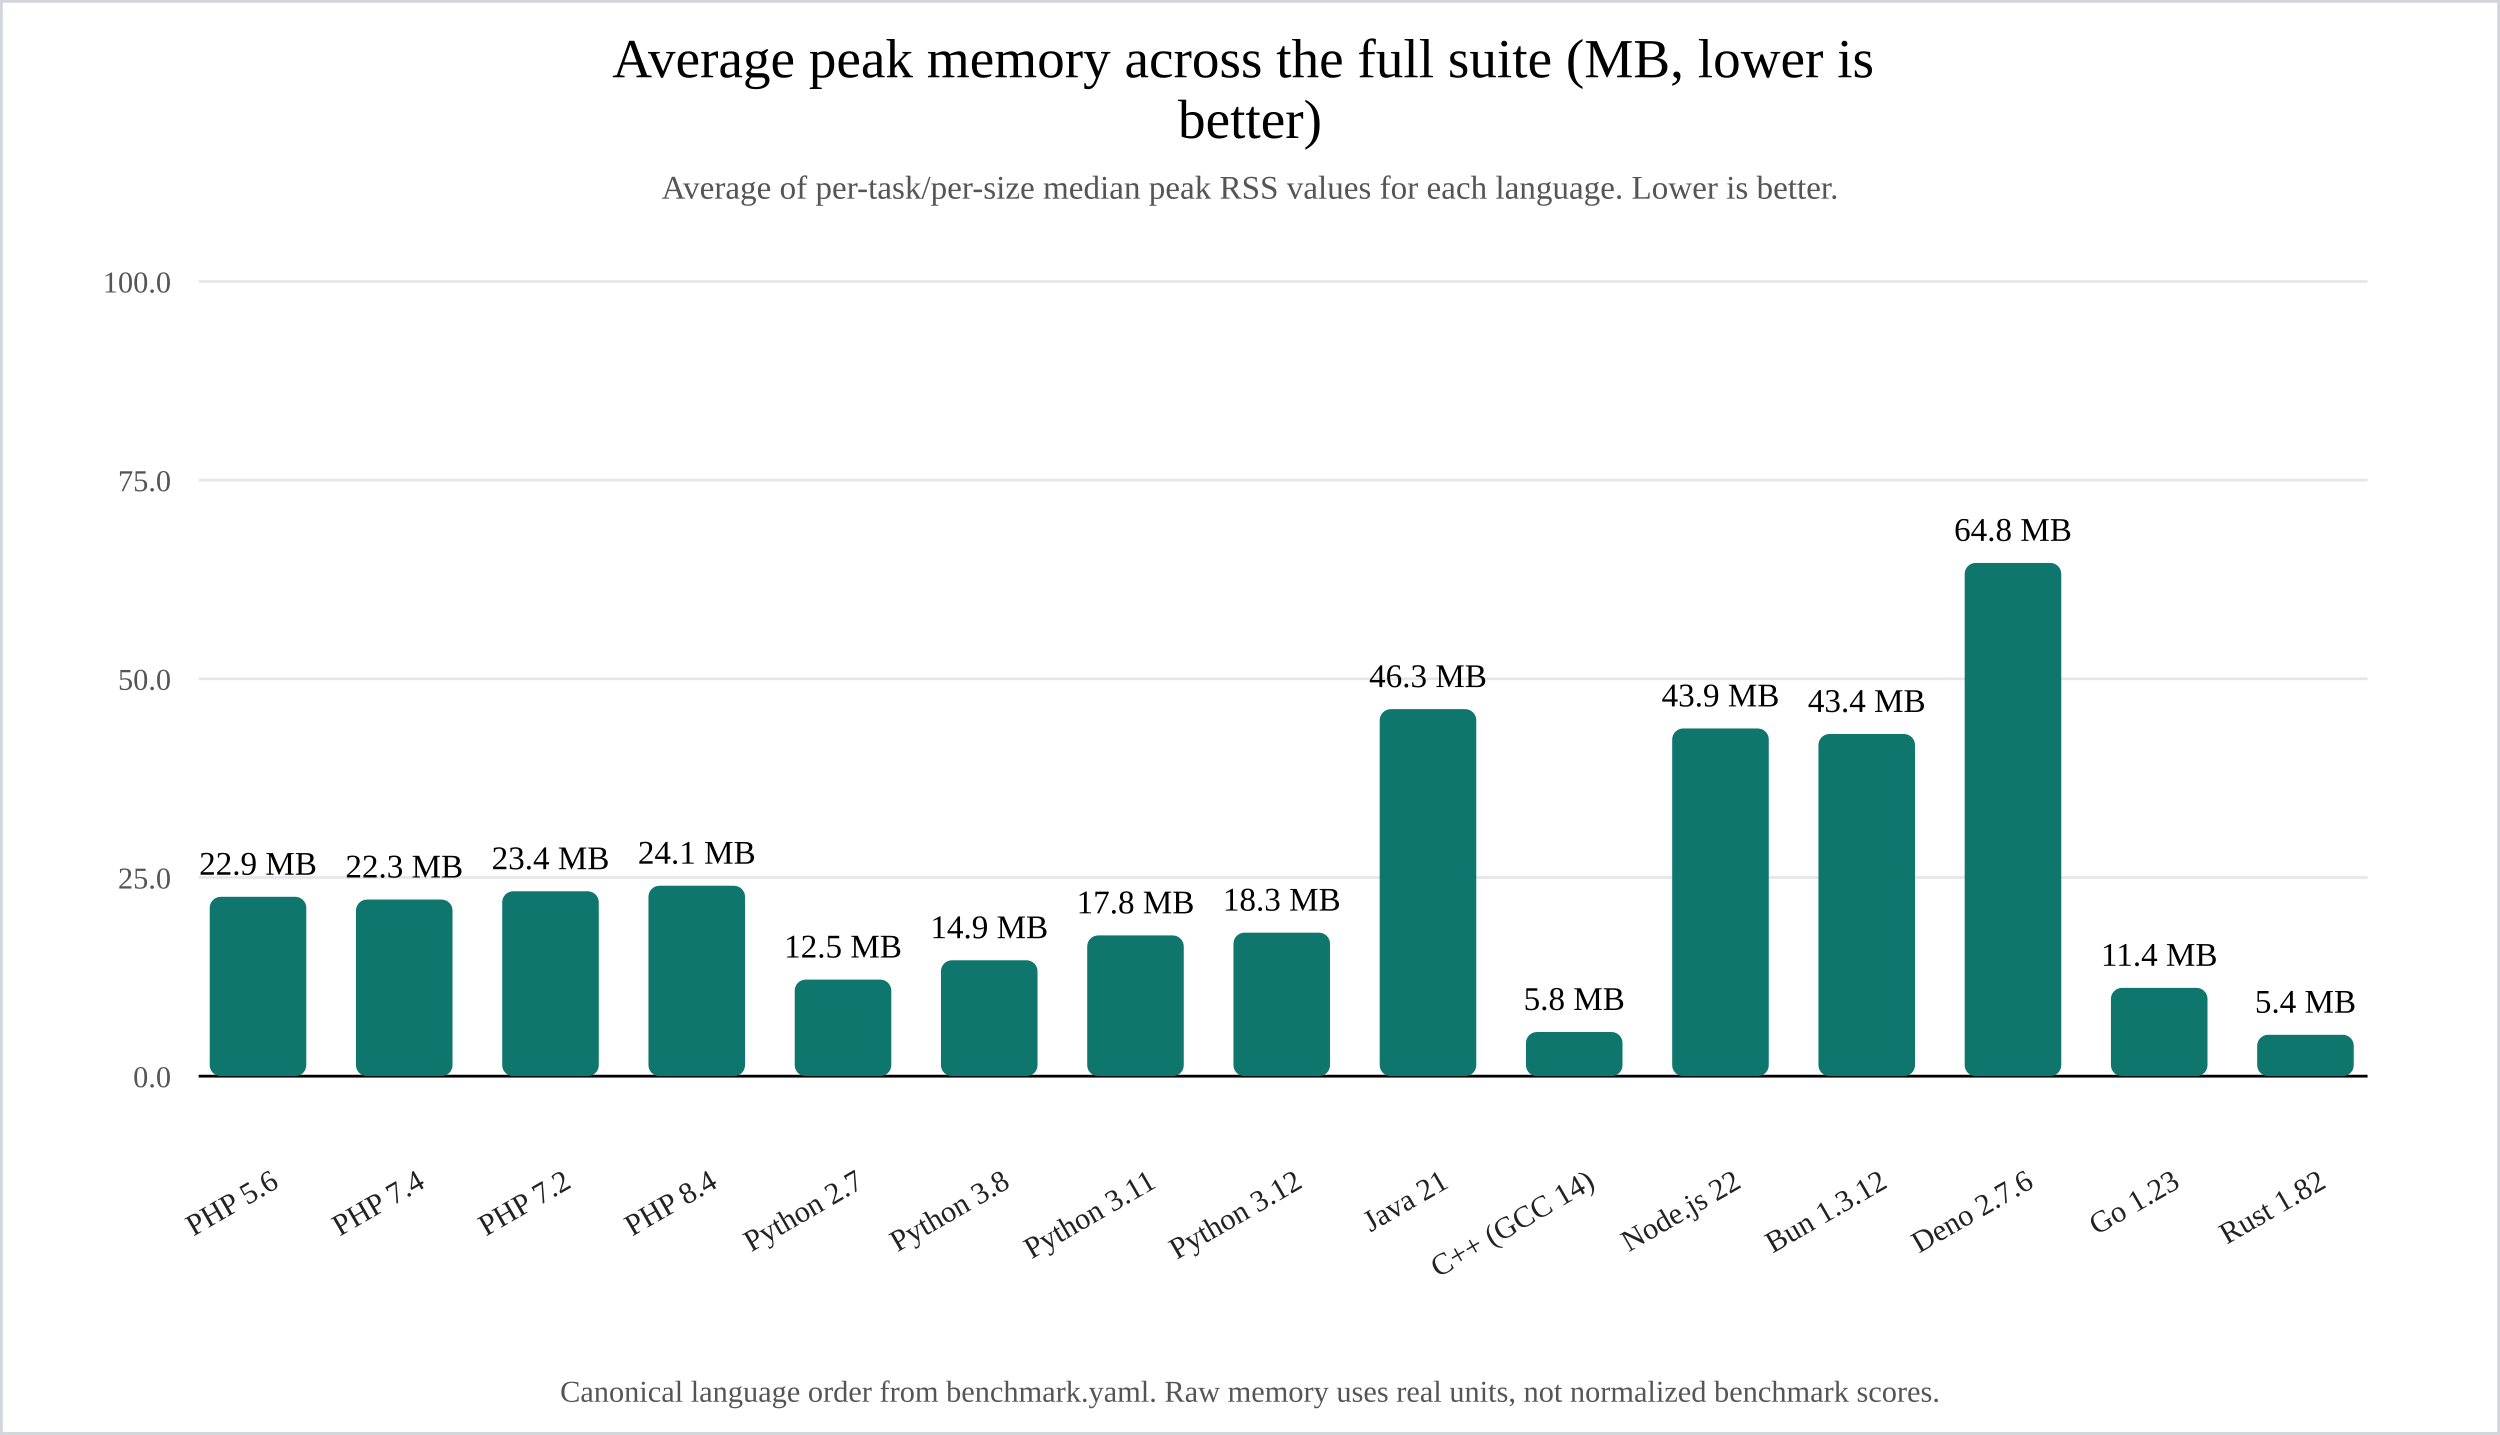
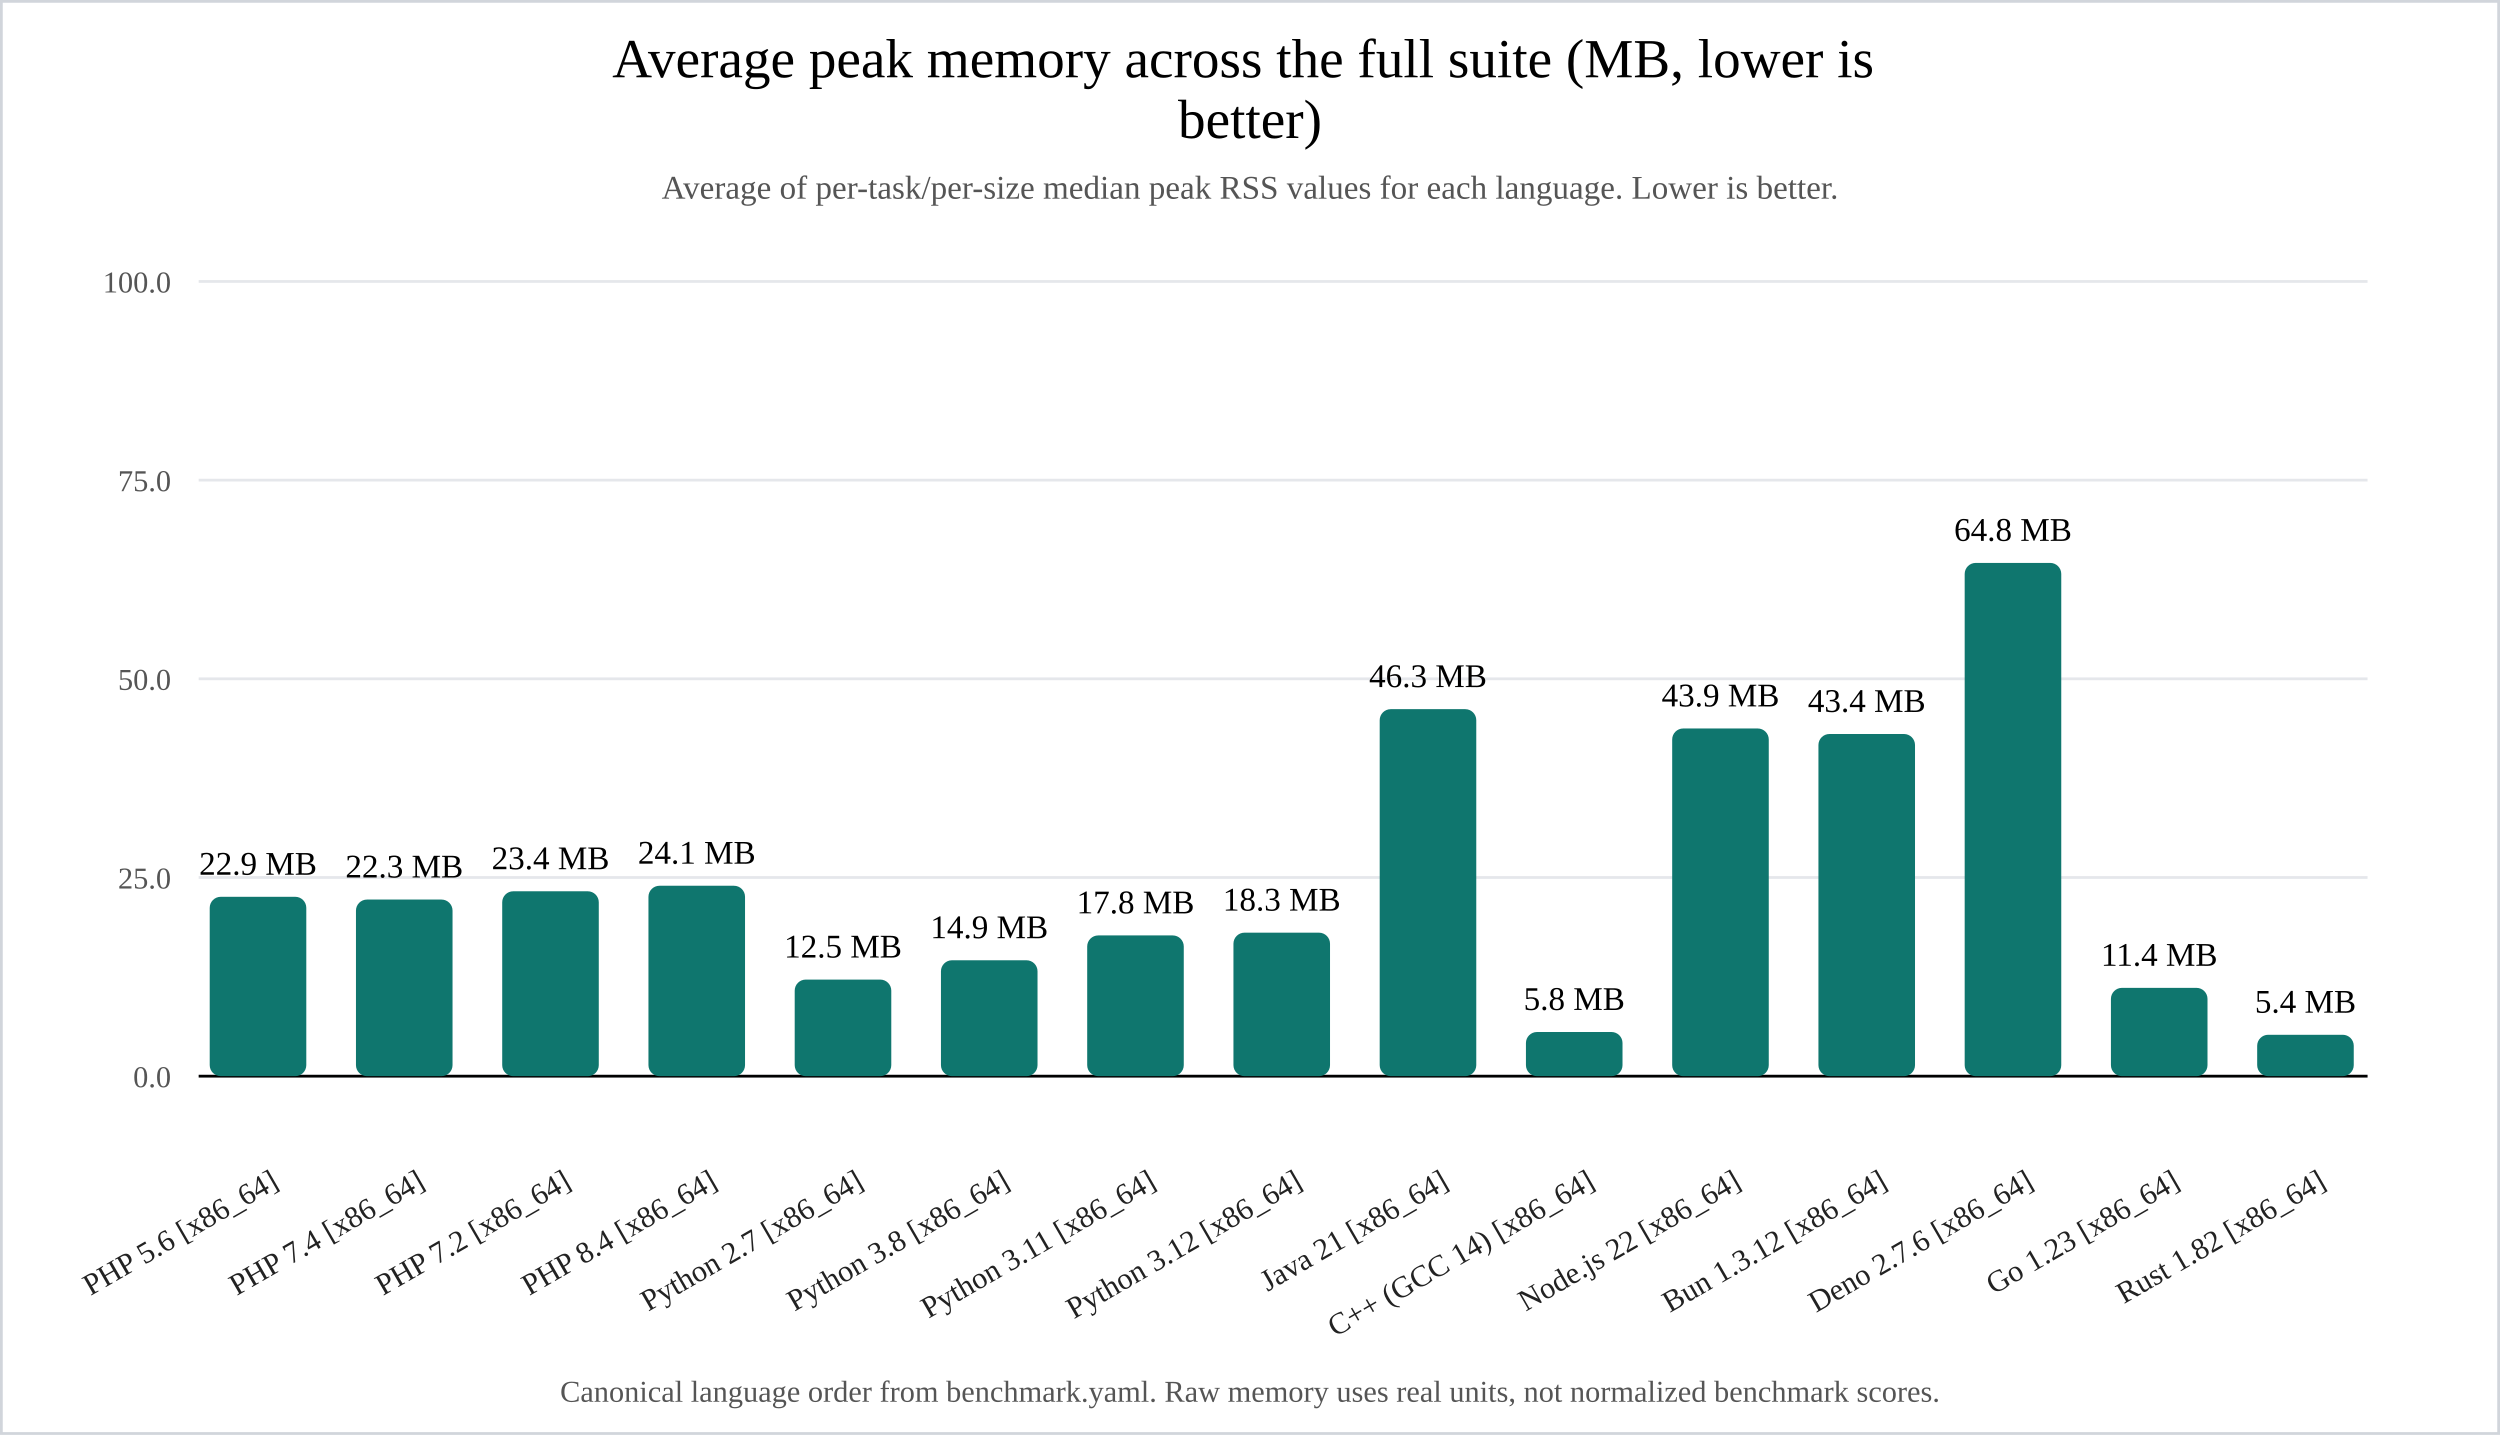
<svg xmlns="http://www.w3.org/2000/svg" width="906" height="520" viewBox="0 0 906 520">
  <rect x="0" y="0" width="906" height="520" fill="#ffffff" />
  <rect x="0.5" y="0.5" width="905" height="519" fill="none" stroke="#d1d5db" />
  <text x="453.0" y="28" text-anchor="middle" font-size="20" fill="#000">
    <tspan x="453.0" dy="0">Average peak memory across the full suite (MB, lower is</tspan>
    <tspan x="453.0" dy="22">better)</tspan>
  </text>
  <text x="453.0" y="72" text-anchor="middle" font-size="12" fill="#555">
    <tspan x="453.0" dy="0">Average of per-task/per-size median peak RSS values for each language. Lower is better.</tspan>
  </text>
  <line x1="72" y1="390" x2="858" y2="390" stroke="#e5e7eb" stroke-width="1" />
  <text x="62" y="394" text-anchor="end" font-size="11" fill="#555">0.0</text>
  <line x1="72" y1="318" x2="858" y2="318" stroke="#e5e7eb" stroke-width="1" />
  <text x="62" y="322" text-anchor="end" font-size="11" fill="#555">25.0</text>
  <line x1="72" y1="246" x2="858" y2="246" stroke="#e5e7eb" stroke-width="1" />
  <text x="62" y="250" text-anchor="end" font-size="11" fill="#555">50.0</text>
  <line x1="72" y1="174" x2="858" y2="174" stroke="#e5e7eb" stroke-width="1" />
  <text x="62" y="178" text-anchor="end" font-size="11" fill="#555">75.0</text>
  <line x1="72" y1="102" x2="858" y2="102" stroke="#e5e7eb" stroke-width="1" />
  <text x="62" y="106" text-anchor="end" font-size="11" fill="#555">100.0</text>
  <line x1="72" y1="390" x2="858" y2="390" stroke="black" />
  <rect x="76" y="325" width="35" height="65" rx="4" fill="#0f766e" />
-   <text x="101.5" y="430" transform="rotate(-30 101.5 430)" text-anchor="end" font-size="11" fill="#222">PHP 5.6</text>
+   <text x="101.5" y="430" transform="rotate(-30 101.5 430)" text-anchor="end" font-size="11" fill="#222">PHP 5.6 [x86_64]</text>
  <text x="93.5" y="317" text-anchor="middle" font-size="12">22.9 MB</text>
  <rect x="129" y="326" width="35" height="64" rx="4" fill="#0f766e" />
-   <text x="154.5" y="430" transform="rotate(-30 154.5 430)" text-anchor="end" font-size="11" fill="#222">PHP 7.4</text>
+   <text x="154.5" y="430" transform="rotate(-30 154.5 430)" text-anchor="end" font-size="11" fill="#222">PHP 7.4 [x86_64]</text>
  <text x="146.5" y="318" text-anchor="middle" font-size="12">22.3 MB</text>
  <rect x="182" y="323" width="35" height="67" rx="4" fill="#0f766e" />
-   <text x="207.5" y="430" transform="rotate(-30 207.5 430)" text-anchor="end" font-size="11" fill="#222">PHP 7.2</text>
+   <text x="207.5" y="430" transform="rotate(-30 207.5 430)" text-anchor="end" font-size="11" fill="#222">PHP 7.2 [x86_64]</text>
  <text x="199.5" y="315" text-anchor="middle" font-size="12">23.4 MB</text>
  <rect x="235" y="321" width="35" height="69" rx="4" fill="#0f766e" />
-   <text x="260.5" y="430" transform="rotate(-30 260.5 430)" text-anchor="end" font-size="11" fill="#222">PHP 8.4</text>
+   <text x="260.5" y="430" transform="rotate(-30 260.5 430)" text-anchor="end" font-size="11" fill="#222">PHP 8.4 [x86_64]</text>
  <text x="252.5" y="313" text-anchor="middle" font-size="12">24.1 MB</text>
  <rect x="288" y="355" width="35" height="35" rx="4" fill="#0f766e" />
-   <text x="313.5" y="430" transform="rotate(-30 313.5 430)" text-anchor="end" font-size="11" fill="#222">Python 2.7</text>
+   <text x="313.5" y="430" transform="rotate(-30 313.5 430)" text-anchor="end" font-size="11" fill="#222">Python 2.7 [x86_64]</text>
  <text x="305.5" y="347" text-anchor="middle" font-size="12">12.5 MB</text>
  <rect x="341" y="348" width="35" height="42" rx="4" fill="#0f766e" />
-   <text x="366.5" y="430" transform="rotate(-30 366.5 430)" text-anchor="end" font-size="11" fill="#222">Python 3.8</text>
+   <text x="366.5" y="430" transform="rotate(-30 366.5 430)" text-anchor="end" font-size="11" fill="#222">Python 3.8 [x86_64]</text>
  <text x="358.5" y="340" text-anchor="middle" font-size="12">14.9 MB</text>
  <rect x="394" y="339" width="35" height="51" rx="4" fill="#0f766e" />
-   <text x="419.5" y="430" transform="rotate(-30 419.5 430)" text-anchor="end" font-size="11" fill="#222">Python 3.11</text>
+   <text x="419.5" y="430" transform="rotate(-30 419.5 430)" text-anchor="end" font-size="11" fill="#222">Python 3.11 [x86_64]</text>
  <text x="411.5" y="331" text-anchor="middle" font-size="12">17.8 MB</text>
  <rect x="447" y="338" width="35" height="52" rx="4" fill="#0f766e" />
-   <text x="472.5" y="430" transform="rotate(-30 472.5 430)" text-anchor="end" font-size="11" fill="#222">Python 3.12</text>
+   <text x="472.5" y="430" transform="rotate(-30 472.5 430)" text-anchor="end" font-size="11" fill="#222">Python 3.12 [x86_64]</text>
  <text x="464.5" y="330" text-anchor="middle" font-size="12">18.3 MB</text>
  <rect x="500" y="257" width="35" height="133" rx="4" fill="#0f766e" />
-   <text x="525.5" y="430" transform="rotate(-30 525.5 430)" text-anchor="end" font-size="11" fill="#222">Java 21</text>
+   <text x="525.5" y="430" transform="rotate(-30 525.5 430)" text-anchor="end" font-size="11" fill="#222">Java 21 [x86_64]</text>
  <text x="517.5" y="249" text-anchor="middle" font-size="12">46.3 MB</text>
  <rect x="553" y="374" width="35" height="16" rx="4" fill="#0f766e" />
-   <text x="578.5" y="430" transform="rotate(-30 578.5 430)" text-anchor="end" font-size="11" fill="#222">C++ (GCC 14)</text>
+   <text x="578.5" y="430" transform="rotate(-30 578.5 430)" text-anchor="end" font-size="11" fill="#222">C++ (GCC 14) [x86_64]</text>
  <text x="570.5" y="366" text-anchor="middle" font-size="12">5.8 MB</text>
  <rect x="606" y="264" width="35" height="126" rx="4" fill="#0f766e" />
-   <text x="631.5" y="430" transform="rotate(-30 631.5 430)" text-anchor="end" font-size="11" fill="#222">Node.js 22</text>
+   <text x="631.5" y="430" transform="rotate(-30 631.5 430)" text-anchor="end" font-size="11" fill="#222">Node.js 22 [x86_64]</text>
  <text x="623.5" y="256" text-anchor="middle" font-size="12">43.9 MB</text>
  <rect x="659" y="266" width="35" height="124" rx="4" fill="#0f766e" />
-   <text x="684.5" y="430" transform="rotate(-30 684.5 430)" text-anchor="end" font-size="11" fill="#222">Bun 1.3.12</text>
+   <text x="684.5" y="430" transform="rotate(-30 684.5 430)" text-anchor="end" font-size="11" fill="#222">Bun 1.3.12 [x86_64]</text>
  <text x="676.5" y="258" text-anchor="middle" font-size="12">43.4 MB</text>
  <rect x="712" y="204" width="35" height="186" rx="4" fill="#0f766e" />
-   <text x="737.5" y="430" transform="rotate(-30 737.5 430)" text-anchor="end" font-size="11" fill="#222">Deno 2.7.6</text>
+   <text x="737.5" y="430" transform="rotate(-30 737.5 430)" text-anchor="end" font-size="11" fill="#222">Deno 2.7.6 [x86_64]</text>
  <text x="729.5" y="196" text-anchor="middle" font-size="12">64.8 MB</text>
  <rect x="765" y="358" width="35" height="32" rx="4" fill="#0f766e" />
-   <text x="790.5" y="430" transform="rotate(-30 790.5 430)" text-anchor="end" font-size="11" fill="#222">Go 1.23</text>
+   <text x="790.5" y="430" transform="rotate(-30 790.5 430)" text-anchor="end" font-size="11" fill="#222">Go 1.23 [x86_64]</text>
  <text x="782.5" y="350" text-anchor="middle" font-size="12">11.4 MB</text>
  <rect x="818" y="375" width="35" height="15" rx="4" fill="#0f766e" />
-   <text x="843.5" y="430" transform="rotate(-30 843.5 430)" text-anchor="end" font-size="11" fill="#222">Rust 1.82</text>
+   <text x="843.5" y="430" transform="rotate(-30 843.5 430)" text-anchor="end" font-size="11" fill="#222">Rust 1.82 [x86_64]</text>
  <text x="835.5" y="367" text-anchor="middle" font-size="12">5.4 MB</text>
  <text x="453.0" y="508" text-anchor="middle" font-size="11" fill="#555">
    <tspan x="453.0" dy="0">Canonical language order from benchmark.yaml. Raw memory uses real units, not normalized benchmark scores.</tspan>
  </text>
</svg>
